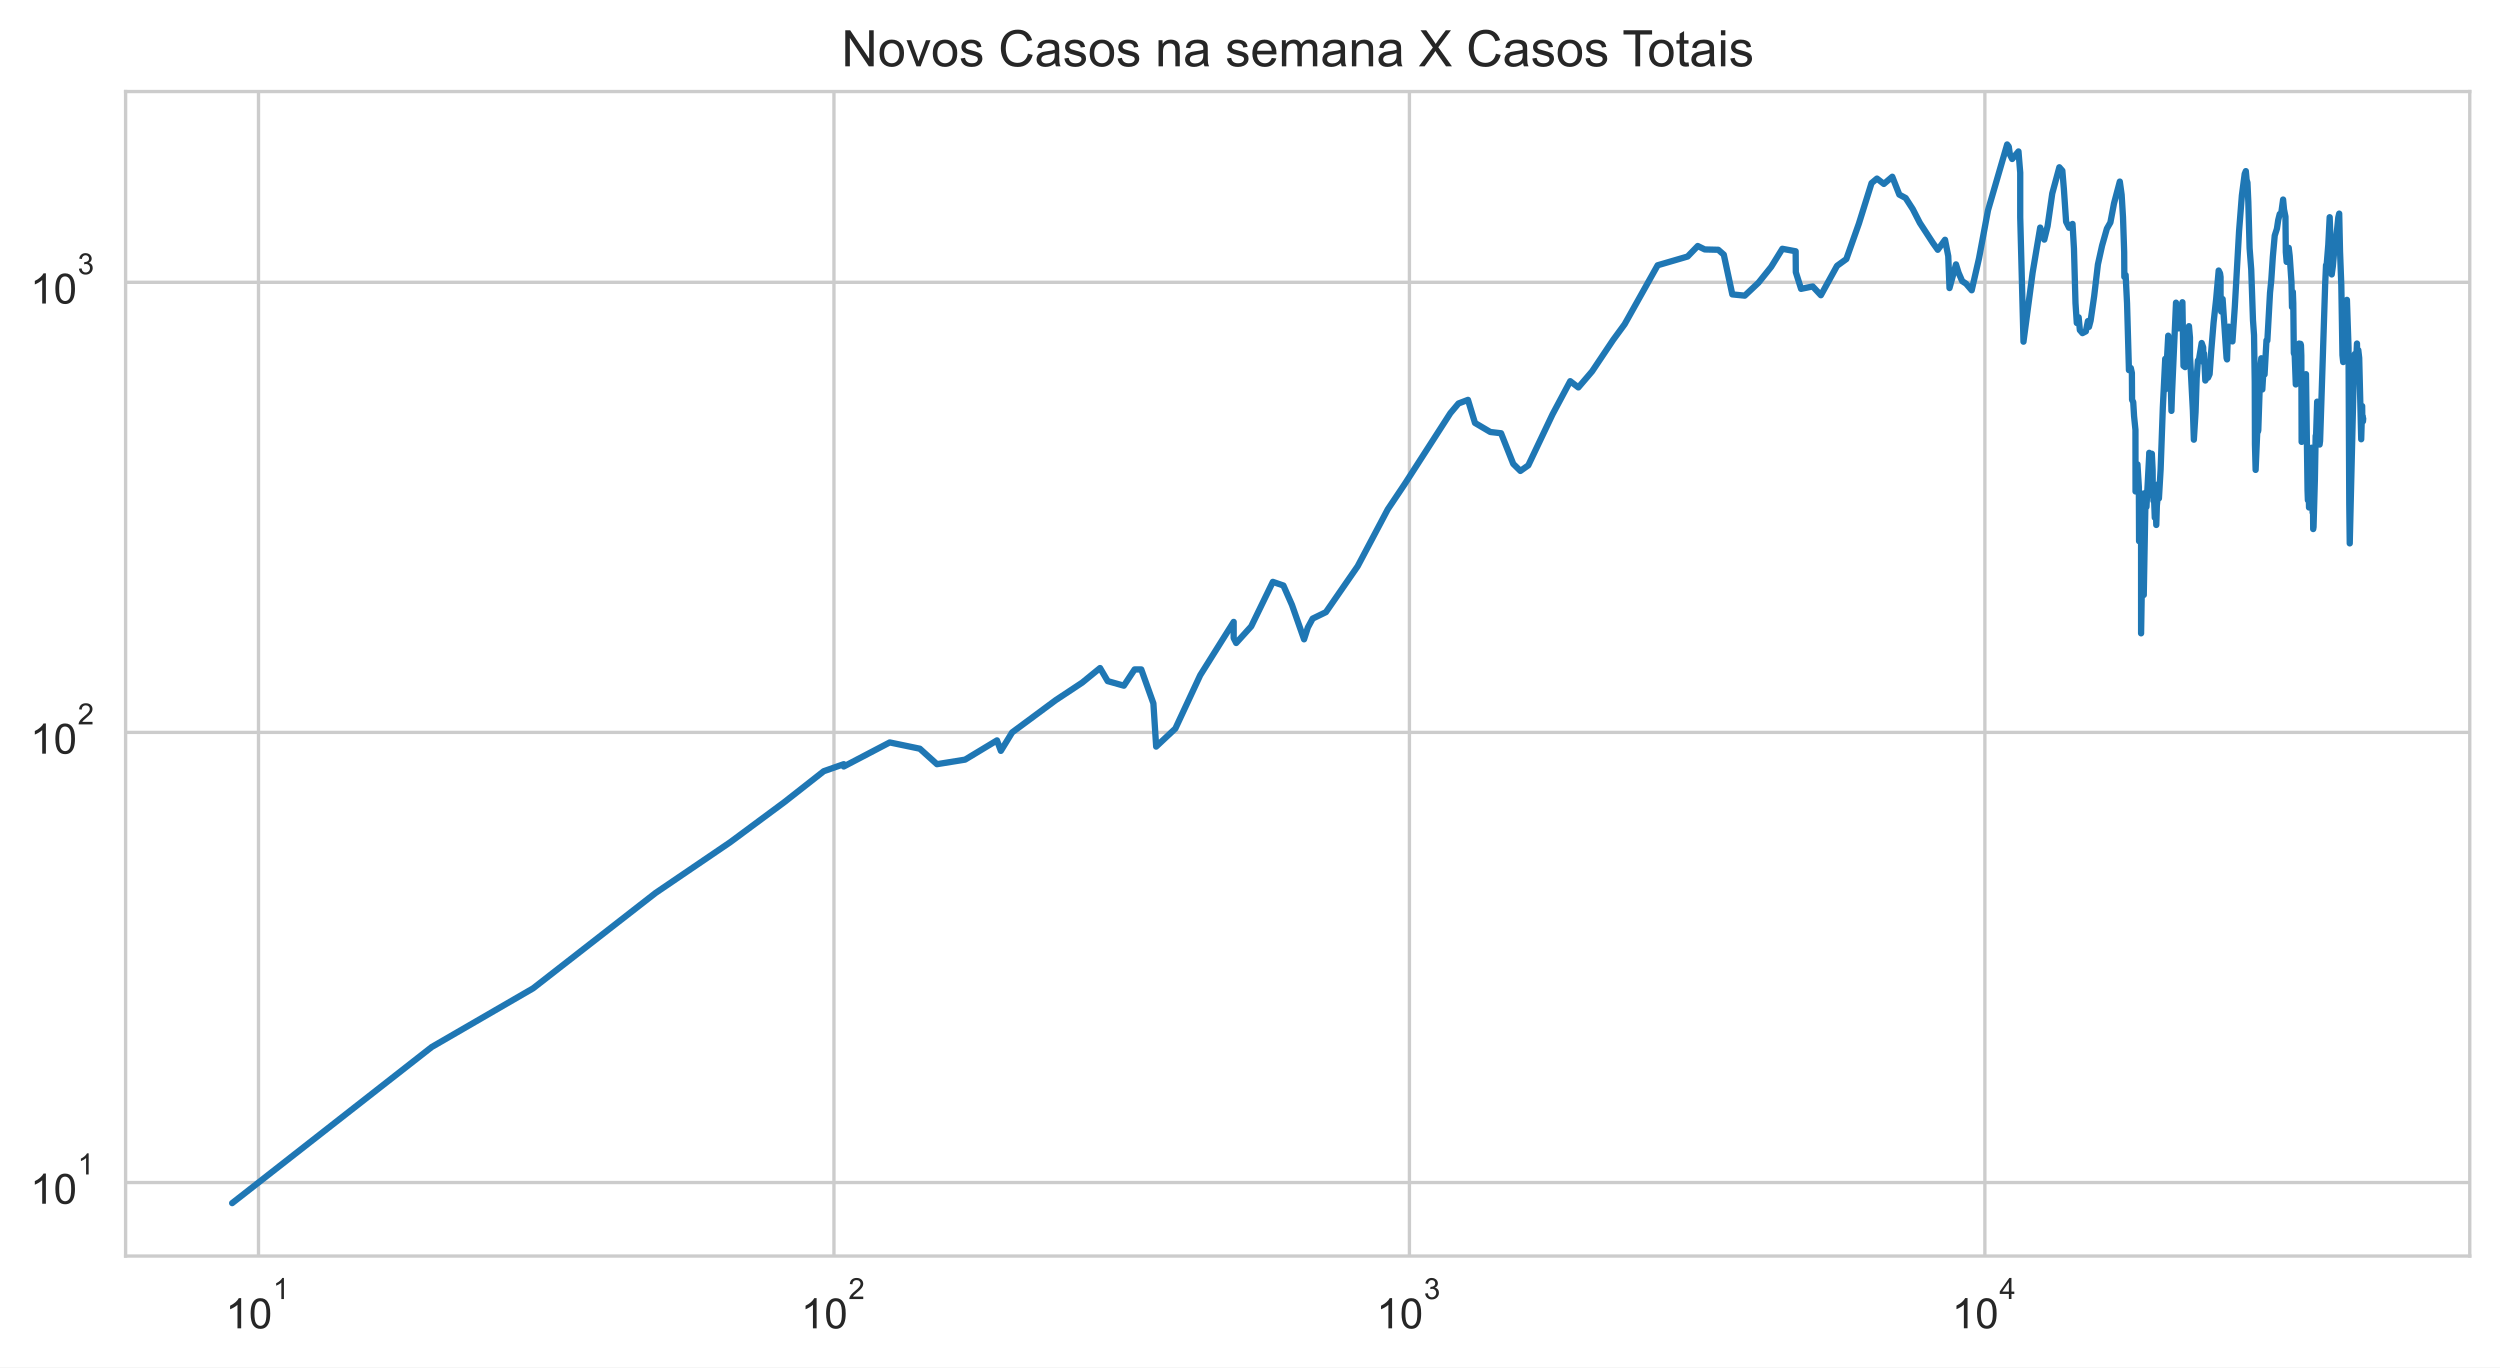
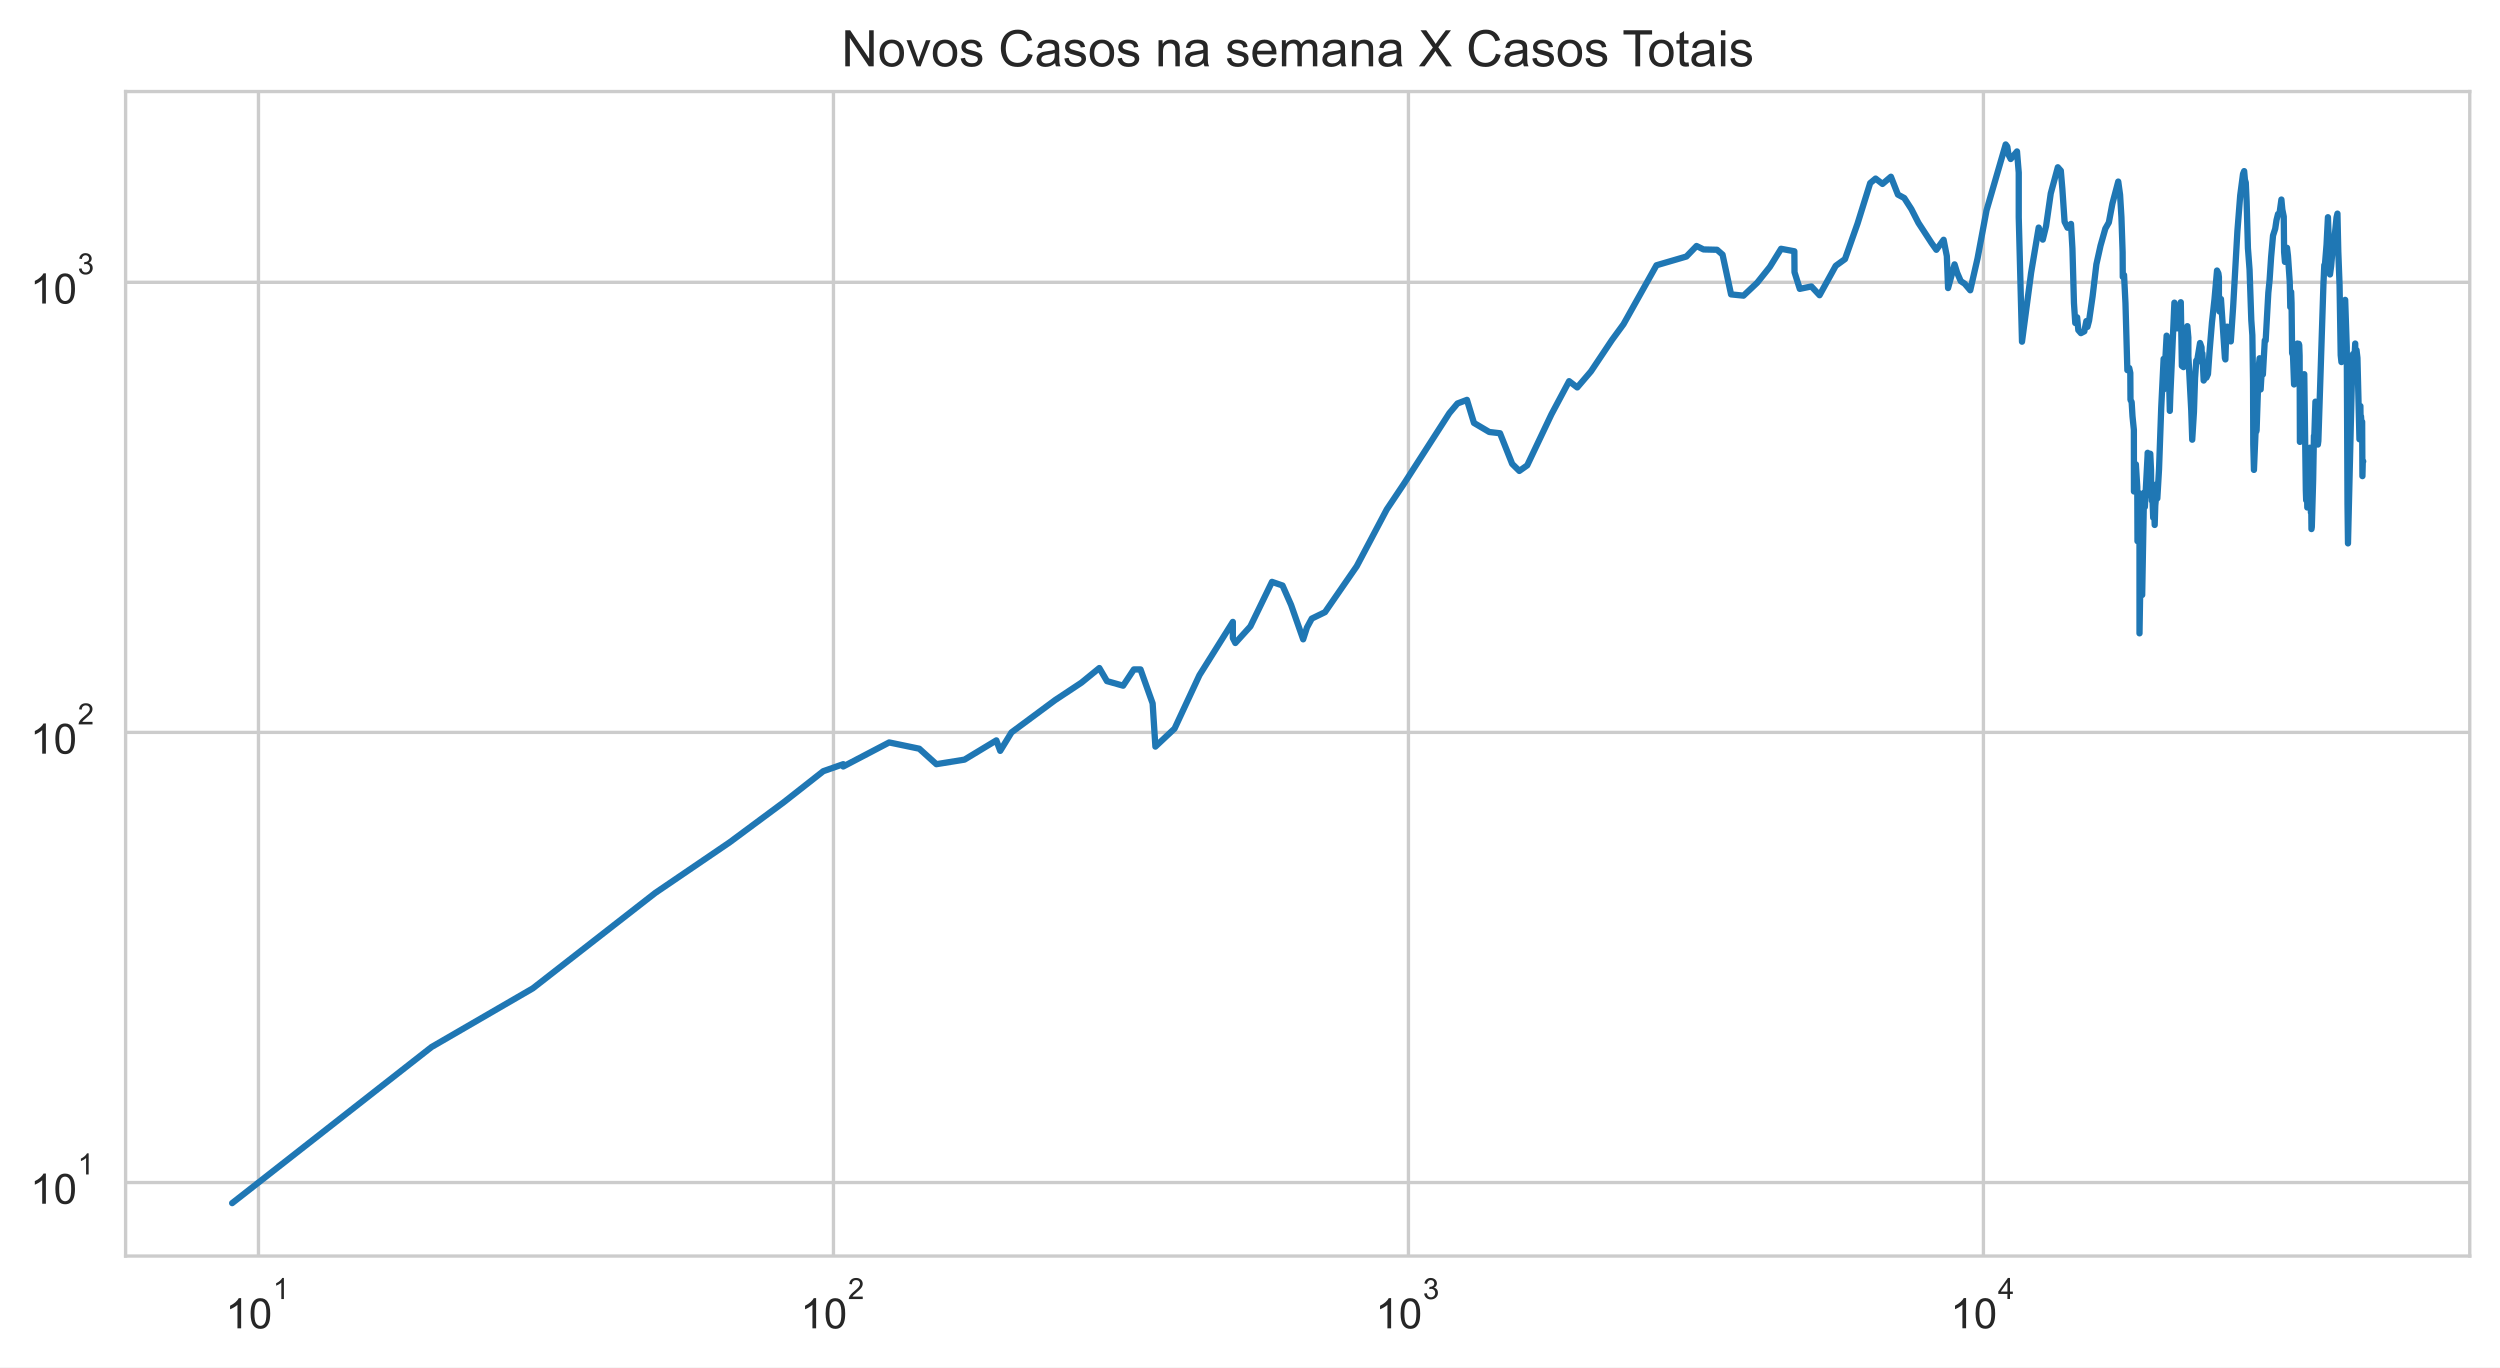
<svg xmlns="http://www.w3.org/2000/svg" xmlns:xlink="http://www.w3.org/1999/xlink" height="325.489pt" version="1.1" viewBox="0 0 595.1 325.489" width="595.1pt">
  <defs>
    <style type="text/css">*{stroke-linecap:butt;stroke-linejoin:round;}</style>
  </defs>
  <g id="figure_1">
    <g id="patch_1">
      <path d="M 0 325.489  L 595.1 325.489  L 595.1 0  L 0 0  z " style="fill:#ffffff;" />
    </g>
    <g id="axes_1">
      <g id="patch_2">
        <path d="M 29.9 298.989  L 587.9 298.989  L 587.9 21.789  L 29.9 21.789  z " style="fill:#ffffff;" />
      </g>
      <g id="matplotlib.axis_1">
        <g id="xtick_1">
          <g id="line2d_1">
-             <path clip-path="url(#p3b18ce2218)" d="M 61.532 298.989  L 61.532 21.789  " style="fill:none;stroke:#cccccc;stroke-linecap:round;stroke-width:0.8;" />
+             <path clip-path="url(#p9151c33121)" d="M 61.526 298.989  L 61.526 21.789  " style="fill:none;stroke:#cccccc;stroke-linecap:round;stroke-width:0.8;" />
          </g>
          <g id="text_1">
-             <g style="fill:#262626;" transform="translate(53.68164 316.3019)scale(0.1 -0.1)">
+             <g style="fill:#262626;" transform="translate(53.67644 316.3019)scale(0.1 -0.1)">
              <defs>
                <path d="M 2384 0  L 1822 0  L 1822 3584  Q 1619 3391 1289 3197  Q 959 3003 697 2906  L 697 3450  Q 1169 3672 1522 3987  Q 1875 4303 2022 4600  L 2384 4600  L 2384 0  z " id="ArialMT-31" transform="scale(0.015625)" />
                <path d="M 266 2259  Q 266 3072 433 3567  Q 600 4063 929 4331  Q 1259 4600 1759 4600  Q 2128 4600 2406 4451  Q 2684 4303 2865 4023  Q 3047 3744 3150 3342  Q 3253 2941 3253 2259  Q 3253 1453 3087 958  Q 2922 463 2592 192  Q 2263 -78 1759 -78  Q 1097 -78 719 397  Q 266 969 266 2259  z M 844 2259  Q 844 1131 1108 757  Q 1372 384 1759 384  Q 2147 384 2411 759  Q 2675 1134 2675 2259  Q 2675 3391 2411 3762  Q 2147 4134 1753 4134  Q 1366 4134 1134 3806  Q 844 3388 844 2259  z " id="ArialMT-30" transform="scale(0.015625)" />
              </defs>
              <use transform="translate(0 0.99375)" xlink:href="#ArialMT-31" />
              <use transform="translate(55.61523 0.99375)" xlink:href="#ArialMT-30" />
              <use transform="translate(112.9728 70.6875)scale(0.7)" xlink:href="#ArialMT-31" />
            </g>
          </g>
        </g>
        <g id="xtick_2">
          <g id="line2d_2">
-             <path clip-path="url(#p3b18ce2218)" d="M 198.515 298.989  L 198.515 21.789  " style="fill:none;stroke:#cccccc;stroke-linecap:round;stroke-width:0.8;" />
+             <path clip-path="url(#p9151c33121)" d="M 198.396 298.989  L 198.396 21.789  " style="fill:none;stroke:#cccccc;stroke-linecap:round;stroke-width:0.8;" />
          </g>
          <g id="text_2">
-             <g style="fill:#262626;" transform="translate(190.6648 316.3019)scale(0.1 -0.1)">
+             <g style="fill:#262626;" transform="translate(190.5459 316.3019)scale(0.1 -0.1)">
              <defs>
                <path d="M 3222 541  L 3222 0  L 194 0  Q 188 203 259 391  Q 375 700 629 1000  Q 884 1300 1366 1694  Q 2113 2306 2375 2664  Q 2638 3022 2638 3341  Q 2638 3675 2398 3904  Q 2159 4134 1775 4134  Q 1369 4134 1125 3890  Q 881 3647 878 3216  L 300 3275  Q 359 3922 746 4261  Q 1134 4600 1788 4600  Q 2447 4600 2831 4234  Q 3216 3869 3216 3328  Q 3216 3053 3103 2787  Q 2991 2522 2730 2228  Q 2469 1934 1863 1422  Q 1356 997 1212 845  Q 1069 694 975 541  L 3222 541  z " id="ArialMT-32" transform="scale(0.015625)" />
              </defs>
              <use transform="translate(0 0.99375)" xlink:href="#ArialMT-31" />
              <use transform="translate(55.61523 0.99375)" xlink:href="#ArialMT-30" />
              <use transform="translate(112.9728 70.6875)scale(0.7)" xlink:href="#ArialMT-32" />
            </g>
          </g>
        </g>
        <g id="xtick_3">
          <g id="line2d_3">
-             <path clip-path="url(#p3b18ce2218)" d="M 335.498 298.989  L 335.498 21.789  " style="fill:none;stroke:#cccccc;stroke-linecap:round;stroke-width:0.8;" />
+             <path clip-path="url(#p9151c33121)" d="M 335.265 298.989  L 335.265 21.789  " style="fill:none;stroke:#cccccc;stroke-linecap:round;stroke-width:0.8;" />
          </g>
          <g id="text_3">
-             <g style="fill:#262626;" transform="translate(327.6479 316.3019)scale(0.1 -0.1)">
+             <g style="fill:#262626;" transform="translate(327.4153 316.3019)scale(0.1 -0.1)">
              <defs>
                <path d="M 269 1209  L 831 1284  Q 928 806 1161 595  Q 1394 384 1728 384  Q 2125 384 2398 659  Q 2672 934 2672 1341  Q 2672 1728 2419 1979  Q 2166 2231 1775 2231  Q 1616 2231 1378 2169  L 1441 2663  Q 1497 2656 1531 2656  Q 1891 2656 2178 2843  Q 2466 3031 2466 3422  Q 2466 3731 2256 3934  Q 2047 4138 1716 4138  Q 1388 4138 1169 3931  Q 950 3725 888 3313  L 325 3413  Q 428 3978 793 4289  Q 1159 4600 1703 4600  Q 2078 4600 2393 4439  Q 2709 4278 2876 4000  Q 3044 3722 3044 3409  Q 3044 3113 2884 2869  Q 2725 2625 2413 2481  Q 2819 2388 3044 2092  Q 3269 1797 3269 1353  Q 3269 753 2831 336  Q 2394 -81 1725 -81  Q 1122 -81 723 278  Q 325 638 269 1209  z " id="ArialMT-33" transform="scale(0.015625)" />
              </defs>
              <use transform="translate(0 0.99375)" xlink:href="#ArialMT-31" />
              <use transform="translate(55.61523 0.99375)" xlink:href="#ArialMT-30" />
              <use transform="translate(112.9728 70.6875)scale(0.7)" xlink:href="#ArialMT-33" />
            </g>
          </g>
        </g>
        <g id="xtick_4">
          <g id="line2d_4">
-             <path clip-path="url(#p3b18ce2218)" d="M 472.481 298.989  L 472.481 21.789  " style="fill:none;stroke:#cccccc;stroke-linecap:round;stroke-width:0.8;" />
+             <path clip-path="url(#p9151c33121)" d="M 472.135 298.989  L 472.135 21.789  " style="fill:none;stroke:#cccccc;stroke-linecap:round;stroke-width:0.8;" />
          </g>
          <g id="text_4">
-             <g style="fill:#262626;" transform="translate(464.631 316.2019)scale(0.1 -0.1)">
+             <g style="fill:#262626;" transform="translate(464.2847 316.2019)scale(0.1 -0.1)">
              <defs>
                <path d="M 2069 0  L 2069 1097  L 81 1097  L 81 1613  L 2172 4581  L 2631 4581  L 2631 1613  L 3250 1613  L 3250 1097  L 2631 1097  L 2631 0  L 2069 0  z M 2069 1613  L 2069 3678  L 634 1613  L 2069 1613  z " id="ArialMT-34" transform="scale(0.015625)" />
              </defs>
              <use transform="translate(0 0.201563)" xlink:href="#ArialMT-31" />
              <use transform="translate(55.61523 0.201563)" xlink:href="#ArialMT-30" />
              <use transform="translate(112.9728 69.89531)scale(0.7)" xlink:href="#ArialMT-34" />
            </g>
          </g>
        </g>
        <g id="xtick_5" />
        <g id="xtick_6" />
        <g id="xtick_7" />
        <g id="xtick_8" />
        <g id="xtick_9" />
        <g id="xtick_10" />
        <g id="xtick_11" />
        <g id="xtick_12" />
        <g id="xtick_13" />
        <g id="xtick_14" />
        <g id="xtick_15" />
        <g id="xtick_16" />
        <g id="xtick_17" />
        <g id="xtick_18" />
        <g id="xtick_19" />
        <g id="xtick_20" />
        <g id="xtick_21" />
        <g id="xtick_22" />
        <g id="xtick_23" />
        <g id="xtick_24" />
        <g id="xtick_25" />
        <g id="xtick_26" />
        <g id="xtick_27" />
        <g id="xtick_28" />
        <g id="xtick_29" />
        <g id="xtick_30" />
        <g id="xtick_31" />
        <g id="xtick_32" />
        <g id="xtick_33" />
        <g id="xtick_34" />
        <g id="xtick_35" />
        <g id="xtick_36" />
        <g id="xtick_37" />
+         <g id="xtick_38" />
      </g>
      <g id="matplotlib.axis_2">
        <g id="ytick_1">
          <g id="line2d_5">
-             <path clip-path="url(#p3b18ce2218)" d="M 29.9 281.487  L 587.9 281.487  " style="fill:none;stroke:#cccccc;stroke-linecap:round;stroke-width:0.8;" />
+             <path clip-path="url(#p9151c33121)" d="M 29.9 281.487  L 587.9 281.487  " style="fill:none;stroke:#cccccc;stroke-linecap:round;stroke-width:0.8;" />
          </g>
          <g id="text_5">
            <g style="fill:#262626;" transform="translate(7.2 286.643)scale(0.1 -0.1)">
              <use transform="translate(0 0.99375)" xlink:href="#ArialMT-31" />
              <use transform="translate(55.61523 0.99375)" xlink:href="#ArialMT-30" />
              <use transform="translate(112.9728 70.6875)scale(0.7)" xlink:href="#ArialMT-31" />
            </g>
          </g>
        </g>
        <g id="ytick_2">
          <g id="line2d_6">
-             <path clip-path="url(#p3b18ce2218)" d="M 29.9 174.342  L 587.9 174.342  " style="fill:none;stroke:#cccccc;stroke-linecap:round;stroke-width:0.8;" />
+             <path clip-path="url(#p9151c33121)" d="M 29.9 174.342  L 587.9 174.342  " style="fill:none;stroke:#cccccc;stroke-linecap:round;stroke-width:0.8;" />
          </g>
          <g id="text_6">
            <g style="fill:#262626;" transform="translate(7.2 179.4987)scale(0.1 -0.1)">
              <use transform="translate(0 0.99375)" xlink:href="#ArialMT-31" />
              <use transform="translate(55.61523 0.99375)" xlink:href="#ArialMT-30" />
              <use transform="translate(112.9728 70.6875)scale(0.7)" xlink:href="#ArialMT-32" />
            </g>
          </g>
        </g>
        <g id="ytick_3">
          <g id="line2d_7">
-             <path clip-path="url(#p3b18ce2218)" d="M 29.9 67.198  L 587.9 67.198  " style="fill:none;stroke:#cccccc;stroke-linecap:round;stroke-width:0.8;" />
+             <path clip-path="url(#p9151c33121)" d="M 29.9 67.198  L 587.9 67.198  " style="fill:none;stroke:#cccccc;stroke-linecap:round;stroke-width:0.8;" />
          </g>
          <g id="text_7">
            <g style="fill:#262626;" transform="translate(7.2 72.35434)scale(0.1 -0.1)">
              <use transform="translate(0 0.99375)" xlink:href="#ArialMT-31" />
              <use transform="translate(55.61523 0.99375)" xlink:href="#ArialMT-30" />
              <use transform="translate(112.9728 70.6875)scale(0.7)" xlink:href="#ArialMT-33" />
            </g>
          </g>
        </g>
        <g id="ytick_4" />
        <g id="ytick_5" />
        <g id="ytick_6" />
        <g id="ytick_7" />
        <g id="ytick_8" />
        <g id="ytick_9" />
        <g id="ytick_10" />
        <g id="ytick_11" />
        <g id="ytick_12" />
        <g id="ytick_13" />
        <g id="ytick_14" />
        <g id="ytick_15" />
        <g id="ytick_16" />
        <g id="ytick_17" />
        <g id="ytick_18" />
        <g id="ytick_19" />
        <g id="ytick_20" />
        <g id="ytick_21" />
        <g id="ytick_22" />
        <g id="ytick_23" />
      </g>
      <g id="line2d_8">
-         <path clip-path="url(#p3b18ce2218)" d="M 55.264 286.389  L 102.768 249.233  L 126.889 235.269  L 156.077 212.544  L 173.795 200.499  L 186.709 190.939  L 196.086 183.577  L 200.848 181.905  L 200.848 182.455  L 211.79 176.729  L 218.955 178.222  L 223.032 181.905  L 229.731 180.823  L 237.322 176.242  L 238.245 178.731  L 240.929 174.342  L 251.336 166.641  L 257.604 162.493  L 261.855 159.019  L 263.674 162.134  L 267.526 163.22  L 270.081 159.355  L 271.667 159.355  L 274.553 167.436  L 275.213 177.719  L 279.785 173.421  L 285.703 160.724  L 293.664 148.037  L 293.664 151.894  L 294.262 153.057  L 297.84 149.107  L 302.989 138.508  L 305.504 139.377  L 307.537 143.988  L 310.417 152.182  L 311.317 149.378  L 312.467 147.251  L 315.623 145.716  L 323.182 134.783  L 330.343 121.248  L 334.357 115.258  L 345.244 98.348  L 347.181 96.043  L 349.436 95.186  L 351.106 100.678  L 354.745 102.829  L 357.315 103.13  L 360.211 110.42  L 361.915 112.1  L 363.793 110.775  L 369.567 98.622  L 373.776 90.736  L 375.714 92.226  L 378.981 88.403  L 384.005 80.896  L 386.732 77.176  L 394.587 63.145  L 401.722 61.06  L 404.135 58.559  L 405.8 59.378  L 409.015 59.457  L 410.331 60.614  L 412.359 70.077  L 415.324 70.375  L 418.591 67.291  L 421.605 63.531  L 424.272 59.221  L 427.437 59.813  L 427.475 64.795  L 428.73 68.76  L 431.494 68.186  L 433.441 70.276  L 437.292 63.274  L 439.497 61.676  L 442.487 53.234  L 445.502 43.587  L 446.789 42.507  L 448.434 43.783  L 450.441 42.071  L 452.114 46.327  L 453.62 47.137  L 455.319 49.78  L 457.002 53.062  L 460.136 57.869  L 461.267 59.457  L 462.994 57.076  L 463.764 60.979  L 464.059 68.567  L 465.602 62.933  L 466.22 64.928  L 467.079 66.92  L 468.004 67.525  L 469.342 69.098  L 471.078 61.511  L 473.22 50.069  L 477.782 34.389  L 478.167 34.898  L 478.442 36.796  L 478.978 37.848  L 480.479 36.051  L 480.894 41.105  L 480.894 51.741  L 481.669 81.335  L 483.841 64.928  L 485.646 54.174  L 486.621 57.039  L 487.408 53.823  L 488.518 46.061  L 490.207 39.821  L 490.918 40.629  L 491.283 44.951  L 491.814 52.788  L 492.519 54.209  L 493.342 53.303  L 493.685 59.182  L 494.05 72.152  L 494.36 76.889  L 494.803 75.533  L 495.088 78.581  L 495.707 79.3  L 496.515 78.879  L 497.006 76.432  L 497.257 77.815  L 497.652 76.319  L 498.492 70.525  L 499.388 62.933  L 500.375 58.482  L 501.525 54.42  L 502.359 52.959  L 503.217 48.424  L 504.599 43.224  L 505.034 46.357  L 505.357 51.674  L 505.64 60.012  L 505.678 65.913  L 505.984 65.463  L 506.321 72.204  L 506.771 88.11  L 507.214 87.603  L 507.472 88.772  L 507.515 95.186  L 507.792 95.699  L 507.995 99.081  L 508.322 102.331  L 508.341 116.989  L 508.595 116.989  L 508.802 110.538  L 509.134 115.916  L 509.182 128.819  L 509.441 117.261  L 509.661 128.47  L 509.665 150.759  L 509.947 133.605  L 510.301 141.626  L 510.301 141.626  L 510.741 117.261  L 510.944 120.657  L 511.582 108.573  L 511.604 107.787  L 511.604 114.997  L 512.009 108.686  L 512.226 108.01  L 512.409 111.856  L 512.461 118.226  L 512.603 118.226  L 512.603 119.212  L 512.667 116.315  L 512.921 123.222  L 513.173 121.248  L 513.281 124.96  L 513.422 120.364  L 513.604 118.365  L 513.735 115.258  L 513.91 118.646  L 514.315 111.735  L 514.84 97.005  L 515.409 85.418  L 515.429 92.706  L 516.125 79.907  L 516.395 82.549  L 516.662 88.403  L 516.888 97.806  L 517.012 94.012  L 517.012 94.012  L 517.978 72.049  L 518.381 77.292  L 518.6 78.167  L 518.923 76.774  L 519.501 71.946  L 519.501 71.946  L 519.756 87.1  L 520.137 87.387  L 520.631 80.337  L 521.062 77.64  L 521.3 80.337  L 521.308 85.144  L 521.316 84.939  L 521.99 97.716  L 522.225 104.666  L 522.634 98.076  L 522.897 90.046  L 523.189 85.833  L 523.443 85.556  L 524.086 81.651  L 524.442 82.678  L 524.521 86.252  L 524.643 84.129  L 524.951 90.582  L 525.322 89.895  L 525.601 89.895  L 525.974 89.068  L 526.358 83.596  L 526.923 76.774  L 527.523 71.281  L 528.133 64.399  L 528.456 65.061  L 528.582 65.958  L 528.582 69.978  L 528.732 74.162  L 529.071 71.179  L 530.012 85.212  L 530.123 85.556  L 530.24 82.098  L 530.546 77.756  L 530.779 80.337  L 531.137 79.846  L 531.414 81.272  L 531.977 72.988  L 532.986 55.026  L 533.653 46.536  L 534.326 41.398  L 534.597 40.734  L 534.775 42.781  L 534.983 43.475  L 535.189 48.083  L 535.495 59.065  L 535.881 64.18  L 536.298 76.206  L 536.55 79.785  L 536.718 91.046  L 536.768 105.825  L 536.927 111.856  L 537.381 101.254  L 537.487 102.729  L 537.562 102.43  L 538.062 87.387  L 538.277 85.281  L 538.372 91.279  L 538.525 92.706  L 538.843 87.243  L 539.057 89.143  L 539.512 81.021  L 539.72 81.084  L 540.355 69.683  L 540.649 66.781  L 541.024 61.142  L 541.475 56.076  L 541.995 54.456  L 542.305 52.38  L 542.664 50.947  L 542.987 51.013  L 543.469 47.501  L 543.69 49.876  L 544.029 51.575  L 544.115 60.012  L 544.313 62.342  L 544.807 58.987  L 545.034 60.897  L 545.463 67.152  L 545.583 73.094  L 545.79 69.487  L 545.89 72.152  L 546.022 84.062  L 546.231 84.6  L 546.488 91.514  L 546.646 89.743  L 547.133 82.162  L 547.272 81.779  L 547.458 82.484  L 547.611 81.842  L 547.719 82.162  L 547.809 84.667  L 547.878 105.189  L 548.453 91.357  L 548.601 91.514  L 548.83 89.895  L 548.834 91.671  L 548.916 89.068  L 549.287 116.718  L 549.369 119.069  L 549.434 113.969  L 549.493 115.783  L 549.563 116.182  L 549.636 120.804  L 549.733 116.853  L 549.828 118.505  L 550.178 107.234  L 550.257 106.578  L 550.357 111.493  L 550.453 111.252  L 550.493 121.997  L 550.573 119.64  L 550.633 125.936  L 550.716 125.445  L 551.034 114.224  L 551.22 103.738  L 551.285 104.666  L 551.577 95.613  L 551.662 101.546  L 551.823 99.452  L 552.158 105.825  L 552.271 104.979  L 552.43 100.202  L 553.48 67.713  L 553.687 63.103  L 553.839 63.018  L 554.226 58.213  L 554.556 51.708  L 555.047 65.328  L 555.315 63.359  L 555.902 56.74  L 556.064 57.188  L 556.608 51.741  L 556.823 50.849  L 557.021 59.853  L 557.326 67.901  L 557.596 84.532  L 557.773 86.182  L 557.953 81.335  L 558.037 82.939  L 558.662 71.382  L 559.041 82.678  L 559.217 119.929  L 559.333 129.347  L 560.336 87.315  L 560.538 84.263  L 560.846 85.903  L 561.054 81.779  L 561.155 90.428  L 561.366 83.332  L 561.585 85.212  L 562.062 104.562  L 562.287 96.653  L 562.338 100.202  L 562.435 99.081  L 562.483 100.297  L 562.536 99.638  " style="fill:none;stroke:#1f77b4;stroke-linecap:round;stroke-width:1.5;" />
+         <path clip-path="url(#p9151c33121)" d="M 55.264 286.389  L 102.728 249.233  L 126.83 235.269  L 155.993 212.544  L 173.697 200.499  L 186.6 190.939  L 195.969 183.577  L 200.727 181.905  L 200.727 182.455  L 211.66 176.729  L 218.819 178.222  L 222.892 181.905  L 229.587 180.823  L 237.171 176.242  L 238.093 178.731  L 240.775 174.342  L 251.174 166.641  L 257.436 162.493  L 261.684 159.019  L 263.501 162.134  L 267.349 163.22  L 269.903 159.355  L 271.488 159.355  L 274.371 167.436  L 275.03 177.719  L 279.599 173.421  L 285.512 160.724  L 293.466 148.037  L 293.466 151.894  L 294.063 153.057  L 297.639 149.107  L 302.783 138.508  L 305.296 139.377  L 307.328 143.988  L 310.205 152.182  L 311.104 149.378  L 312.253 147.251  L 315.407 145.716  L 322.959 134.783  L 330.115 121.248  L 334.125 115.258  L 345.003 98.348  L 346.939 96.043  L 349.191 95.186  L 350.861 100.678  L 354.497 102.829  L 357.064 103.13  L 359.958 110.42  L 361.66 112.1  L 363.537 110.775  L 369.306 98.622  L 373.512 90.736  L 375.448 92.226  L 378.713 88.403  L 383.732 80.896  L 386.456 77.176  L 394.306 63.145  L 401.434 61.06  L 403.845 58.559  L 405.509 59.378  L 408.721 59.457  L 410.036 60.614  L 412.063 70.077  L 415.025 70.375  L 418.29 67.291  L 421.3 63.531  L 423.966 59.221  L 427.128 59.813  L 427.166 64.795  L 428.42 68.76  L 431.182 68.186  L 433.127 70.276  L 436.975 63.274  L 439.179 61.676  L 442.165 53.234  L 445.178 43.587  L 446.464 42.507  L 448.107 43.783  L 450.113 42.071  L 451.785 46.327  L 453.289 47.137  L 454.987 49.78  L 456.668 53.062  L 459.8 57.869  L 460.93 59.457  L 462.656 57.076  L 463.425 60.979  L 463.72 68.567  L 465.261 62.933  L 465.879 64.928  L 466.737 66.92  L 467.661 67.525  L 468.998 69.098  L 470.733 61.511  L 472.873 50.069  L 477.432 34.389  L 477.816 34.898  L 478.091 36.796  L 478.627 37.848  L 480.126 36.051  L 480.541 41.105  L 480.541 51.741  L 481.315 81.335  L 483.485 64.928  L 485.289 54.174  L 486.263 57.039  L 487.049 53.823  L 488.158 46.061  L 489.846 39.821  L 490.556 40.629  L 490.921 44.951  L 491.452 52.788  L 492.156 54.209  L 492.978 53.303  L 493.321 59.182  L 493.686 72.152  L 493.995 76.889  L 494.438 75.533  L 494.723 78.581  L 495.342 79.3  L 496.149 78.879  L 496.639 76.432  L 496.89 77.815  L 497.285 76.319  L 498.124 70.525  L 499.019 62.933  L 500.006 58.482  L 501.155 54.42  L 501.988 52.959  L 502.845 48.424  L 504.226 43.224  L 504.661 46.357  L 504.983 51.674  L 505.267 60.012  L 505.304 65.913  L 505.609 65.463  L 505.947 72.204  L 506.396 88.11  L 506.839 87.603  L 507.097 88.772  L 507.14 95.186  L 507.416 95.699  L 507.619 99.081  L 507.946 102.331  L 507.965 116.989  L 508.218 116.989  L 508.425 110.538  L 508.757 115.916  L 508.805 128.819  L 509.064 117.261  L 509.284 128.47  L 509.287 150.759  L 509.57 133.605  L 509.924 141.626  L 509.924 141.626  L 510.363 117.261  L 510.565 120.657  L 511.203 108.573  L 511.225 107.787  L 511.225 114.997  L 511.63 108.686  L 511.847 108.01  L 512.029 111.856  L 512.081 118.226  L 512.224 118.226  L 512.224 119.212  L 512.287 116.315  L 512.541 123.222  L 512.793 121.248  L 512.901 124.96  L 513.042 120.364  L 513.223 118.365  L 513.354 115.258  L 513.529 118.646  L 513.934 111.735  L 514.458 97.005  L 515.027 85.418  L 515.047 92.706  L 515.742 79.907  L 516.013 82.549  L 516.279 88.403  L 516.505 97.806  L 516.629 94.012  L 517.594 72.049  L 517.996 77.292  L 518.216 78.167  L 518.538 76.774  L 519.115 71.946  L 519.115 71.946  L 519.371 87.1  L 519.751 87.387  L 520.245 80.337  L 520.675 77.64  L 520.914 80.337  L 520.921 85.144  L 520.929 84.939  L 521.603 97.716  L 521.838 104.666  L 522.246 98.076  L 522.509 90.046  L 522.801 85.833  L 523.054 85.556  L 523.697 81.651  L 524.053 82.678  L 524.132 86.252  L 524.253 84.129  L 524.562 90.582  L 524.932 89.895  L 525.21 89.895  L 525.584 89.068  L 525.967 83.596  L 526.532 76.774  L 527.131 71.281  L 527.74 64.399  L 528.064 65.061  L 528.189 65.958  L 528.189 69.978  L 528.339 74.162  L 528.678 71.179  L 529.618 85.212  L 529.729 85.556  L 529.846 82.098  L 530.152 77.756  L 530.384 80.337  L 530.742 79.846  L 531.019 81.272  L 531.581 72.988  L 532.589 55.026  L 533.256 46.536  L 533.928 41.398  L 534.199 40.734  L 534.377 42.781  L 534.585 43.475  L 534.79 48.083  L 535.096 59.065  L 535.482 64.18  L 535.899 76.206  L 536.15 79.785  L 536.318 91.046  L 536.368 105.825  L 536.528 111.856  L 536.981 101.254  L 537.086 102.729  L 537.162 102.43  L 537.662 87.387  L 537.876 85.281  L 537.971 91.279  L 538.124 92.706  L 538.442 87.243  L 538.656 89.143  L 539.11 81.021  L 539.318 81.084  L 539.952 69.683  L 540.246 66.781  L 540.621 61.142  L 541.071 56.076  L 541.591 54.456  L 541.901 52.38  L 542.26 50.947  L 542.582 51.013  L 543.064 47.501  L 543.285 49.876  L 543.624 51.575  L 543.709 60.012  L 543.907 62.342  L 544.4 58.987  L 544.627 60.897  L 545.056 67.152  L 545.176 73.094  L 545.383 69.487  L 545.483 72.152  L 545.615 84.062  L 545.823 84.6  L 546.081 91.514  L 546.238 89.743  L 546.725 82.162  L 546.864 81.779  L 547.049 82.484  L 547.203 81.842  L 547.31 82.162  L 547.401 84.667  L 547.469 105.189  L 548.044 91.357  L 548.191 91.514  L 548.421 89.895  L 548.424 91.671  L 548.506 89.068  L 548.877 116.718  L 548.958 119.069  L 549.024 113.969  L 549.082 115.783  L 549.152 116.182  L 549.226 120.804  L 549.323 116.853  L 549.417 118.505  L 549.767 107.234  L 549.846 106.578  L 549.946 111.493  L 550.042 111.252  L 550.082 121.997  L 550.162 119.64  L 550.221 125.936  L 550.304 125.445  L 550.623 114.224  L 550.808 103.738  L 550.873 104.666  L 551.165 95.613  L 551.25 101.546  L 551.411 99.452  L 551.745 105.825  L 551.859 104.979  L 552.017 100.202  L 553.067 67.713  L 553.274 63.103  L 553.425 63.018  L 553.812 58.213  L 554.142 51.708  L 554.632 65.328  L 554.9 63.359  L 555.486 56.74  L 555.648 57.188  L 556.191 51.741  L 556.406 50.849  L 556.605 59.853  L 556.91 67.901  L 557.179 84.532  L 557.356 86.182  L 557.536 81.335  L 557.619 82.939  L 558.244 71.382  L 558.623 82.678  L 558.798 119.929  L 558.915 129.347  L 559.917 87.315  L 560.119 84.263  L 560.426 85.903  L 560.634 81.779  L 560.735 90.428  L 560.946 83.332  L 561.165 85.212  L 561.641 104.562  L 561.866 96.653  L 561.917 100.202  L 562.014 99.081  L 562.198 101.937  L 562.284 100.392  L 562.352 113.337  L 562.443 109.603  L 562.536 109.835  L 562.536 109.835  " style="fill:none;stroke:#1f77b4;stroke-linecap:round;stroke-width:1.5;" />
      </g>
      <g id="patch_3">
        <path d="M 29.9 298.989  L 29.9 21.789  " style="fill:none;stroke:#cccccc;stroke-linecap:square;stroke-linejoin:miter;stroke-width:0.8;" />
      </g>
      <g id="patch_4">
        <path d="M 587.9 298.989  L 587.9 21.789  " style="fill:none;stroke:#cccccc;stroke-linecap:square;stroke-linejoin:miter;stroke-width:0.8;" />
      </g>
      <g id="patch_5">
        <path d="M 29.9 298.989  L 587.9 298.989  " style="fill:none;stroke:#cccccc;stroke-linecap:square;stroke-linejoin:miter;stroke-width:0.8;" />
      </g>
      <g id="patch_6">
        <path d="M 29.9 21.789  L 587.9 21.789  " style="fill:none;stroke:#cccccc;stroke-linecap:square;stroke-linejoin:miter;stroke-width:0.8;" />
      </g>
      <g id="text_8">
        <g style="fill:#262626;" transform="translate(200.2953 15.78937)scale(0.12 -0.12)">
          <defs>
            <path d="M 488 0  L 488 4581  L 1109 4581  L 3516 984  L 3516 4581  L 4097 4581  L 4097 0  L 3475 0  L 1069 3600  L 1069 0  L 488 0  z " id="ArialMT-4e" transform="scale(0.015625)" />
            <path d="M 213 1659  Q 213 2581 725 3025  Q 1153 3394 1769 3394  Q 2453 3394 2887 2945  Q 3322 2497 3322 1706  Q 3322 1066 3130 698  Q 2938 331 2570 128  Q 2203 -75 1769 -75  Q 1072 -75 642 372  Q 213 819 213 1659  z M 791 1659  Q 791 1022 1069 705  Q 1347 388 1769 388  Q 2188 388 2466 706  Q 2744 1025 2744 1678  Q 2744 2294 2464 2611  Q 2184 2928 1769 2928  Q 1347 2928 1069 2612  Q 791 2297 791 1659  z " id="ArialMT-6f" transform="scale(0.015625)" />
            <path d="M 1344 0  L 81 3319  L 675 3319  L 1388 1331  Q 1503 1009 1600 663  Q 1675 925 1809 1294  L 2547 3319  L 3125 3319  L 1869 0  L 1344 0  z " id="ArialMT-76" transform="scale(0.015625)" />
            <path d="M 197 991  L 753 1078  Q 800 744 1014 566  Q 1228 388 1613 388  Q 2000 388 2187 545  Q 2375 703 2375 916  Q 2375 1106 2209 1216  Q 2094 1291 1634 1406  Q 1016 1563 777 1677  Q 538 1791 414 1992  Q 291 2194 291 2438  Q 291 2659 392 2848  Q 494 3038 669 3163  Q 800 3259 1026 3326  Q 1253 3394 1513 3394  Q 1903 3394 2198 3281  Q 2494 3169 2634 2976  Q 2775 2784 2828 2463  L 2278 2388  Q 2241 2644 2061 2787  Q 1881 2931 1553 2931  Q 1166 2931 1000 2803  Q 834 2675 834 2503  Q 834 2394 903 2306  Q 972 2216 1119 2156  Q 1203 2125 1616 2013  Q 2213 1853 2448 1751  Q 2684 1650 2818 1456  Q 2953 1263 2953 975  Q 2953 694 2789 445  Q 2625 197 2315 61  Q 2006 -75 1616 -75  Q 969 -75 630 194  Q 291 463 197 991  z " id="ArialMT-73" transform="scale(0.015625)" />
            <path id="ArialMT-20" transform="scale(0.015625)" />
            <path d="M 3763 1606  L 4369 1453  Q 4178 706 3683 314  Q 3188 -78 2472 -78  Q 1731 -78 1267 223  Q 803 525 561 1097  Q 319 1669 319 2325  Q 319 3041 592 3573  Q 866 4106 1370 4382  Q 1875 4659 2481 4659  Q 3169 4659 3637 4309  Q 4106 3959 4291 3325  L 3694 3184  Q 3534 3684 3231 3912  Q 2928 4141 2469 4141  Q 1941 4141 1586 3887  Q 1231 3634 1087 3207  Q 944 2781 944 2328  Q 944 1744 1114 1308  Q 1284 872 1643 656  Q 2003 441 2422 441  Q 2931 441 3284 734  Q 3638 1028 3763 1606  z " id="ArialMT-43" transform="scale(0.015625)" />
            <path d="M 2588 409  Q 2275 144 1986 34  Q 1697 -75 1366 -75  Q 819 -75 525 192  Q 231 459 231 875  Q 231 1119 342 1320  Q 453 1522 633 1644  Q 813 1766 1038 1828  Q 1203 1872 1538 1913  Q 2219 1994 2541 2106  Q 2544 2222 2544 2253  Q 2544 2597 2384 2738  Q 2169 2928 1744 2928  Q 1347 2928 1158 2789  Q 969 2650 878 2297  L 328 2372  Q 403 2725 575 2942  Q 747 3159 1072 3276  Q 1397 3394 1825 3394  Q 2250 3394 2515 3294  Q 2781 3194 2906 3042  Q 3031 2891 3081 2659  Q 3109 2516 3109 2141  L 3109 1391  Q 3109 606 3145 398  Q 3181 191 3288 0  L 2700 0  Q 2613 175 2588 409  z M 2541 1666  Q 2234 1541 1622 1453  Q 1275 1403 1131 1340  Q 988 1278 909 1158  Q 831 1038 831 891  Q 831 666 1001 516  Q 1172 366 1500 366  Q 1825 366 2078 508  Q 2331 650 2450 897  Q 2541 1088 2541 1459  L 2541 1666  z " id="ArialMT-61" transform="scale(0.015625)" />
            <path d="M 422 0  L 422 3319  L 928 3319  L 928 2847  Q 1294 3394 1984 3394  Q 2284 3394 2536 3286  Q 2788 3178 2913 3003  Q 3038 2828 3088 2588  Q 3119 2431 3119 2041  L 3119 0  L 2556 0  L 2556 2019  Q 2556 2363 2490 2533  Q 2425 2703 2258 2804  Q 2091 2906 1866 2906  Q 1506 2906 1245 2678  Q 984 2450 984 1813  L 984 0  L 422 0  z " id="ArialMT-6e" transform="scale(0.015625)" />
            <path d="M 2694 1069  L 3275 997  Q 3138 488 2766 206  Q 2394 -75 1816 -75  Q 1088 -75 661 373  Q 234 822 234 1631  Q 234 2469 665 2931  Q 1097 3394 1784 3394  Q 2450 3394 2872 2941  Q 3294 2488 3294 1666  Q 3294 1616 3291 1516  L 816 1516  Q 847 969 1125 678  Q 1403 388 1819 388  Q 2128 388 2347 550  Q 2566 713 2694 1069  z M 847 1978  L 2700 1978  Q 2663 2397 2488 2606  Q 2219 2931 1791 2931  Q 1403 2931 1139 2672  Q 875 2413 847 1978  z " id="ArialMT-65" transform="scale(0.015625)" />
            <path d="M 422 0  L 422 3319  L 925 3319  L 925 2853  Q 1081 3097 1340 3245  Q 1600 3394 1931 3394  Q 2300 3394 2536 3241  Q 2772 3088 2869 2813  Q 3263 3394 3894 3394  Q 4388 3394 4653 3120  Q 4919 2847 4919 2278  L 4919 0  L 4359 0  L 4359 2091  Q 4359 2428 4304 2576  Q 4250 2725 4106 2815  Q 3963 2906 3769 2906  Q 3419 2906 3187 2673  Q 2956 2441 2956 1928  L 2956 0  L 2394 0  L 2394 2156  Q 2394 2531 2256 2718  Q 2119 2906 1806 2906  Q 1569 2906 1367 2781  Q 1166 2656 1075 2415  Q 984 2175 984 1722  L 984 0  L 422 0  z " id="ArialMT-6d" transform="scale(0.015625)" />
            <path d="M 28 0  L 1800 2388  L 238 4581  L 959 4581  L 1791 3406  Q 2050 3041 2159 2844  Q 2313 3094 2522 3366  L 3444 4581  L 4103 4581  L 2494 2422  L 4228 0  L 3478 0  L 2325 1634  Q 2228 1775 2125 1941  Q 1972 1691 1906 1597  L 756 0  L 28 0  z " id="ArialMT-58" transform="scale(0.015625)" />
            <path d="M 1659 0  L 1659 4041  L 150 4041  L 150 4581  L 3781 4581  L 3781 4041  L 2266 4041  L 2266 0  L 1659 0  z " id="ArialMT-54" transform="scale(0.015625)" />
            <path d="M 1650 503  L 1731 6  Q 1494 -44 1306 -44  Q 1000 -44 831 53  Q 663 150 594 308  Q 525 466 525 972  L 525 2881  L 113 2881  L 113 3319  L 525 3319  L 525 4141  L 1084 4478  L 1084 3319  L 1650 3319  L 1650 2881  L 1084 2881  L 1084 941  Q 1084 700 1114 631  Q 1144 563 1211 522  Q 1278 481 1403 481  Q 1497 481 1650 503  z " id="ArialMT-74" transform="scale(0.015625)" />
            <path d="M 425 3934  L 425 4581  L 988 4581  L 988 3934  L 425 3934  z M 425 0  L 425 3319  L 988 3319  L 988 0  L 425 0  z " id="ArialMT-69" transform="scale(0.015625)" />
          </defs>
          <use xlink:href="#ArialMT-4e" />
          <use x="72.217" xlink:href="#ArialMT-6f" />
          <use x="127.832" xlink:href="#ArialMT-76" />
          <use x="177.832" xlink:href="#ArialMT-6f" />
          <use x="233.447" xlink:href="#ArialMT-73" />
          <use x="283.447" xlink:href="#ArialMT-20" />
          <use x="311.23" xlink:href="#ArialMT-43" />
          <use x="383.447" xlink:href="#ArialMT-61" />
          <use x="439.062" xlink:href="#ArialMT-73" />
          <use x="489.062" xlink:href="#ArialMT-6f" />
          <use x="544.678" xlink:href="#ArialMT-73" />
          <use x="594.678" xlink:href="#ArialMT-20" />
          <use x="622.461" xlink:href="#ArialMT-6e" />
          <use x="678.076" xlink:href="#ArialMT-61" />
          <use x="733.691" xlink:href="#ArialMT-20" />
          <use x="761.475" xlink:href="#ArialMT-73" />
          <use x="811.475" xlink:href="#ArialMT-65" />
          <use x="867.09" xlink:href="#ArialMT-6d" />
          <use x="950.391" xlink:href="#ArialMT-61" />
          <use x="1006.006" xlink:href="#ArialMT-6e" />
          <use x="1061.621" xlink:href="#ArialMT-61" />
          <use x="1117.236" xlink:href="#ArialMT-20" />
          <use x="1145.02" xlink:href="#ArialMT-58" />
          <use x="1211.719" xlink:href="#ArialMT-20" />
          <use x="1239.502" xlink:href="#ArialMT-43" />
          <use x="1311.719" xlink:href="#ArialMT-61" />
          <use x="1367.334" xlink:href="#ArialMT-73" />
          <use x="1417.334" xlink:href="#ArialMT-6f" />
          <use x="1472.949" xlink:href="#ArialMT-73" />
          <use x="1522.949" xlink:href="#ArialMT-20" />
          <use x="1548.982" xlink:href="#ArialMT-54" />
          <use x="1598.941" xlink:href="#ArialMT-6f" />
          <use x="1654.557" xlink:href="#ArialMT-74" />
          <use x="1682.34" xlink:href="#ArialMT-61" />
          <use x="1737.955" xlink:href="#ArialMT-69" />
          <use x="1760.172" xlink:href="#ArialMT-73" />
        </g>
      </g>
    </g>
  </g>
  <defs>
-     <clipPath id="p3b18ce2218">
+     <clipPath id="p9151c33121">
      <rect height="277.2" width="558" x="29.9" y="21.789" />
    </clipPath>
  </defs>
</svg>
